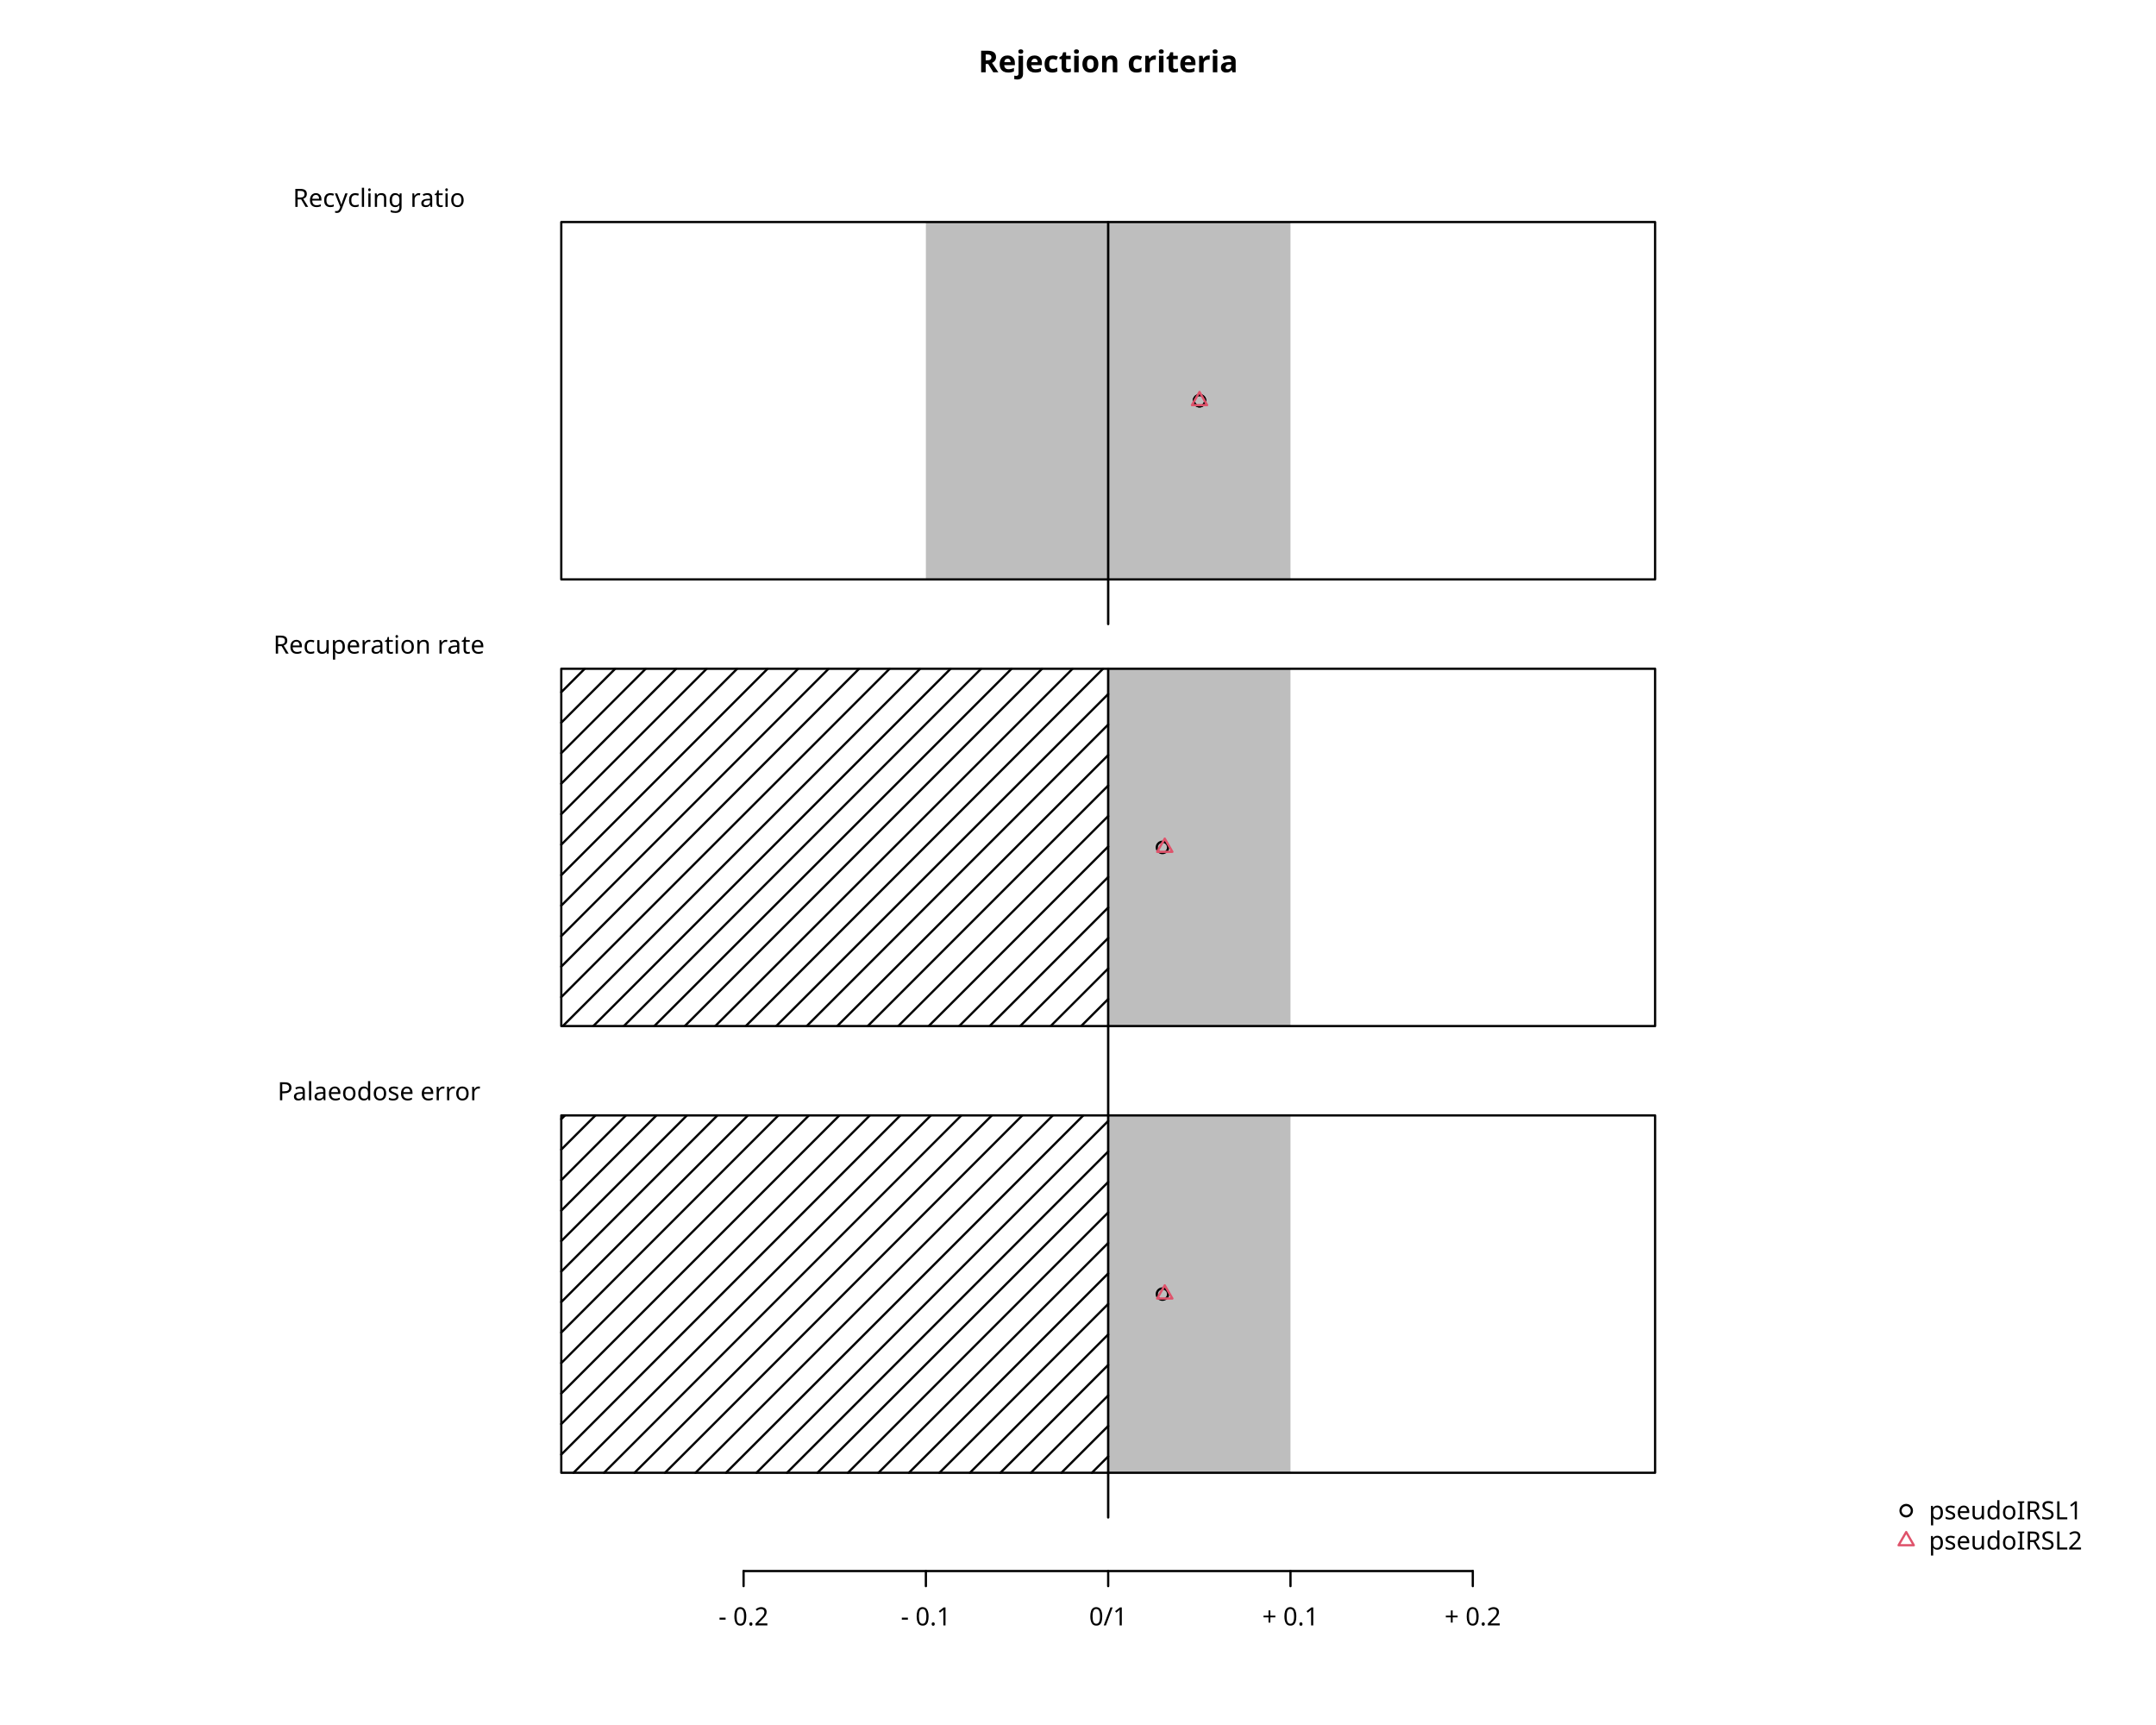
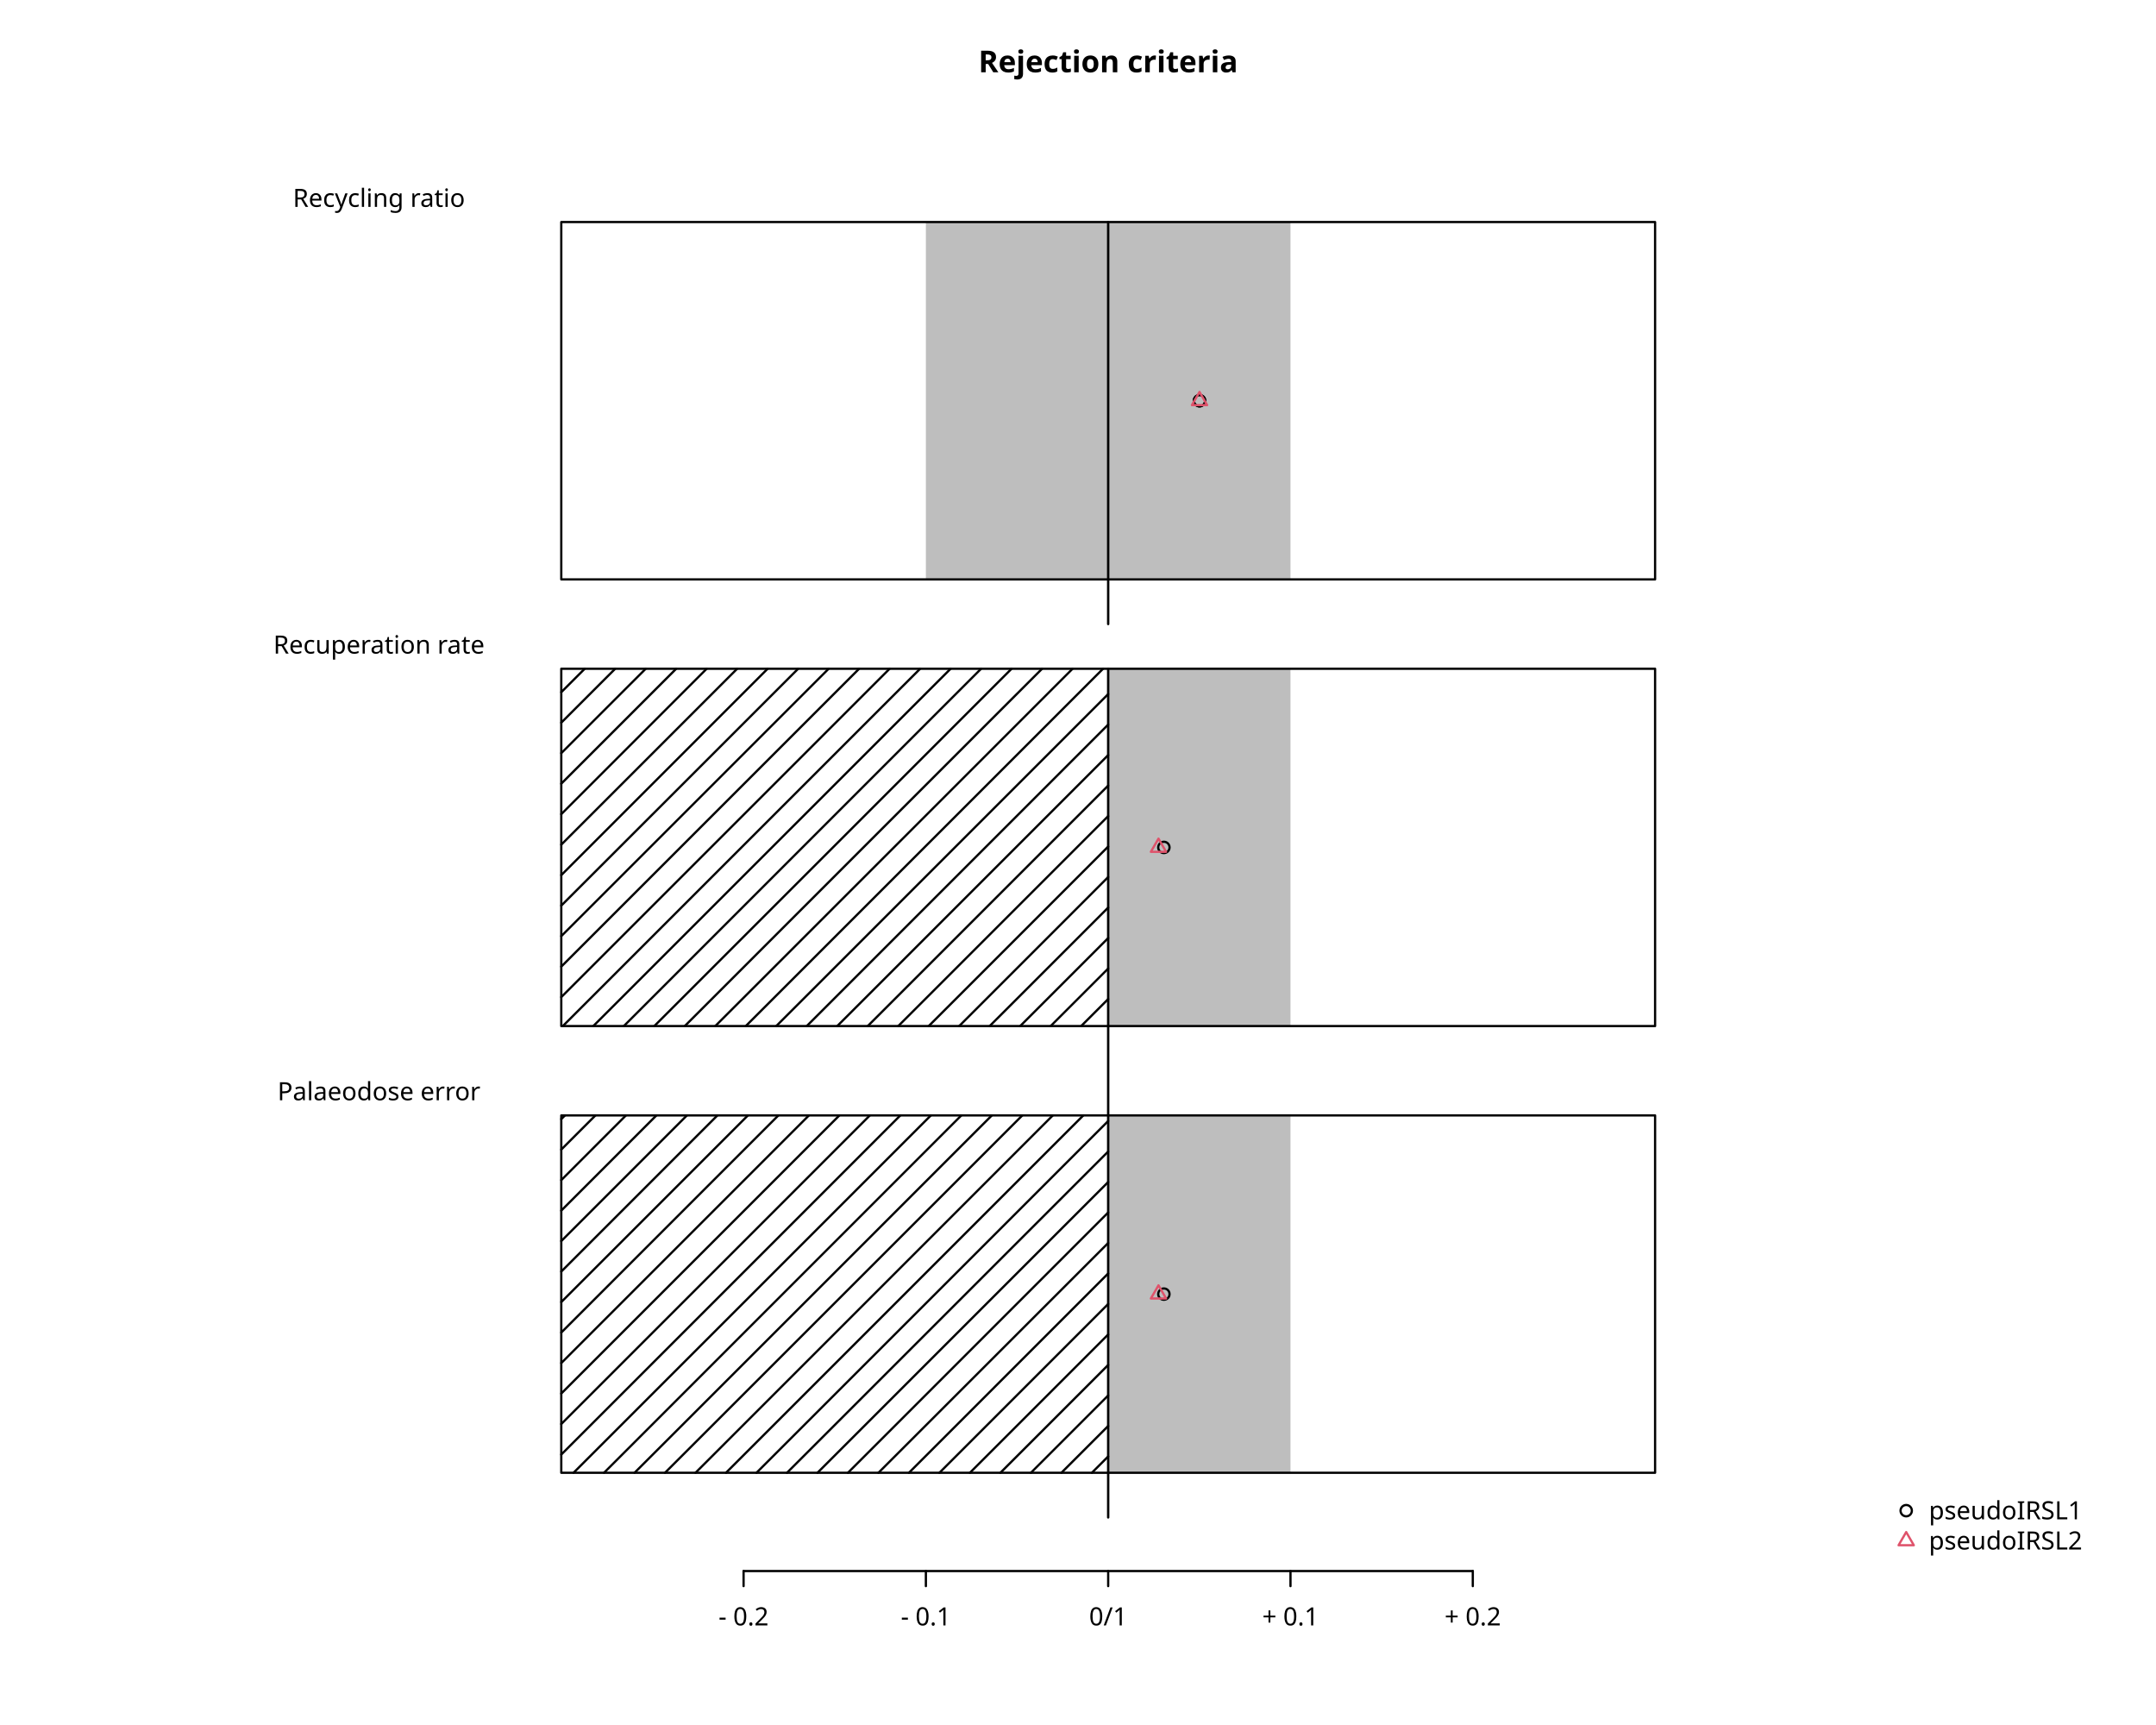
<svg xmlns="http://www.w3.org/2000/svg" class="svglite" data-engine-version="2.0" width="720.00pt" height="576.00pt" viewBox="0 0 720.00 576.00">
  <defs>
    <style type="text/css">
    .svglite line, .svglite polyline, .svglite polygon, .svglite path, .svglite rect, .svglite circle {
      fill: none;
      stroke: #000000;
      stroke-linecap: round;
      stroke-linejoin: round;
      stroke-miterlimit: 10.00;
    }
  </style>
  </defs>
  <rect width="100%" height="100%" style="stroke: none; fill: #FFFFFF;" />
  <defs>
    <clipPath id="cpMC4wMHw3MjAuMDB8MC4wMHw1NzYuMDA=">
      <rect x="0.00" y="0.00" width="720.00" height="576.00" />
    </clipPath>
  </defs>
  <g clip-path="url(#cpMC4wMHw3MjAuMDB8MC4wMHw1NzYuMDA=)">
</g>
  <defs>
    <clipPath id="cpNDEuMzN8Njk4LjgzfDQxLjMzfDUyNC41OQ==">
      <rect x="41.33" y="41.33" width="657.50" height="483.26" />
    </clipPath>
  </defs>
  <g clip-path="url(#cpNDEuMzN8Njk4LjgzfDQxLjMzfDUyNC41OQ==)">
</g>
  <g clip-path="url(#cpMC4wMHw3MjAuMDB8MC4wMHw1NzYuMDA=)">
    <text x="370.08" y="24.13" text-anchor="middle" style="font-size: 10.08px; font-weight: bold; font-family: sans;" textLength="75.07px" lengthAdjust="spacingAndGlyphs">Rejection criteria</text>
    <line x1="248.32" y1="524.59" x2="491.84" y2="524.59" style="stroke-width: 0.75;" />
    <line x1="248.32" y1="524.59" x2="248.32" y2="529.63" style="stroke-width: 0.75;" />
    <line x1="309.20" y1="524.59" x2="309.20" y2="529.63" style="stroke-width: 0.75;" />
    <line x1="370.08" y1="524.59" x2="370.08" y2="529.63" style="stroke-width: 0.75;" />
    <line x1="430.96" y1="524.59" x2="430.96" y2="529.63" style="stroke-width: 0.75;" />
    <line x1="491.84" y1="524.59" x2="491.84" y2="529.63" style="stroke-width: 0.75;" />
    <text x="248.32" y="542.74" text-anchor="middle" style="font-size: 8.40px; font-family: sans;" textLength="16.81px" lengthAdjust="spacingAndGlyphs">- 0.2</text>
    <text x="309.20" y="542.74" text-anchor="middle" style="font-size: 8.40px; font-family: sans;" textLength="16.81px" lengthAdjust="spacingAndGlyphs">- 0.1</text>
    <text x="370.08" y="542.74" text-anchor="middle" style="font-size: 8.40px; font-family: sans;" textLength="11.68px" lengthAdjust="spacingAndGlyphs">0/1</text>
    <text x="430.96" y="542.74" text-anchor="middle" style="font-size: 8.40px; font-family: sans;" textLength="18.92px" lengthAdjust="spacingAndGlyphs">+ 0.1</text>
    <text x="491.84" y="542.74" text-anchor="middle" style="font-size: 8.40px; font-family: sans;" textLength="18.92px" lengthAdjust="spacingAndGlyphs">+ 0.2</text>
  </g>
  <g clip-path="url(#cpNDEuMzN8Njk4LjgzfDQxLjMzfDUyNC41OQ==)">
    <text x="126.56" y="69.08" text-anchor="middle" style="font-size: 8.40px; font-family: sans;" textLength="55.10px" lengthAdjust="spacingAndGlyphs">Recycling ratio</text>
    <polygon points="309.20,193.47 309.20,74.14 430.96,74.14 430.96,193.47 " style="stroke-width: 0.75; stroke: none; fill: #BEBEBE;" />
    <polygon points="187.44,193.47 187.44,74.14 552.72,74.14 552.72,193.47 " style="stroke-width: 0.75; fill: none;" />
    <circle cx="400.58" cy="133.80" r="1.89" style="stroke-width: 0.75;" />
    <circle cx="400.58" cy="133.80" r="1.89" style="stroke-width: 0.75;" />
    <polygon points="400.58,130.87 403.13,135.27 398.04,135.27 " style="stroke-width: 0.75; stroke: #DF536B; fill: none;" />
    <text x="126.56" y="218.24" text-anchor="middle" style="font-size: 8.40px; font-family: sans;" textLength="66.78px" lengthAdjust="spacingAndGlyphs">Recuperation rate</text>
    <polygon points="370.08,342.62 370.08,223.30 430.96,223.30 430.96,342.62 " style="stroke-width: 0.75; stroke: none; fill: #BEBEBE;" />
    <polygon points="187.44,342.62 187.44,223.30 552.72,223.30 552.72,342.62 " style="stroke-width: 0.75; fill: none;" />
    <line x1="187.44" y1="231.13" x2="195.27" y2="223.30" style="stroke-width: 0.75;" />
    <line x1="187.44" y1="241.31" x2="205.45" y2="223.30" style="stroke-width: 0.75;" />
    <line x1="187.44" y1="251.49" x2="215.64" y2="223.30" style="stroke-width: 0.75;" />
    <line x1="187.44" y1="261.68" x2="225.82" y2="223.30" style="stroke-width: 0.75;" />
    <line x1="187.44" y1="271.86" x2="236.00" y2="223.30" style="stroke-width: 0.75;" />
    <line x1="187.44" y1="282.04" x2="246.18" y2="223.30" style="stroke-width: 0.75;" />
    <line x1="187.44" y1="292.22" x2="256.36" y2="223.30" style="stroke-width: 0.75;" />
    <line x1="187.44" y1="302.40" x2="266.55" y2="223.30" style="stroke-width: 0.75;" />
    <line x1="187.44" y1="312.59" x2="276.73" y2="223.30" style="stroke-width: 0.75;" />
    <line x1="187.44" y1="322.77" x2="286.91" y2="223.30" style="stroke-width: 0.75;" />
    <line x1="187.44" y1="332.95" x2="297.09" y2="223.30" style="stroke-width: 0.75;" />
    <line x1="187.95" y1="342.62" x2="307.28" y2="223.30" style="stroke-width: 0.75;" />
    <line x1="198.13" y1="342.62" x2="317.46" y2="223.30" style="stroke-width: 0.75;" />
    <line x1="208.32" y1="342.62" x2="327.64" y2="223.30" style="stroke-width: 0.75;" />
    <line x1="218.50" y1="342.62" x2="337.82" y2="223.30" style="stroke-width: 0.75;" />
    <line x1="228.68" y1="342.62" x2="348.01" y2="223.30" style="stroke-width: 0.75;" />
    <line x1="238.86" y1="342.62" x2="358.19" y2="223.30" style="stroke-width: 0.75;" />
    <line x1="249.05" y1="342.62" x2="368.37" y2="223.30" style="stroke-width: 0.75;" />
    <line x1="259.23" y1="342.62" x2="370.08" y2="231.77" style="stroke-width: 0.75;" />
    <line x1="269.41" y1="342.62" x2="370.08" y2="241.95" style="stroke-width: 0.75;" />
    <line x1="279.59" y1="342.62" x2="370.08" y2="252.13" style="stroke-width: 0.75;" />
    <line x1="289.78" y1="342.62" x2="370.08" y2="262.32" style="stroke-width: 0.75;" />
    <line x1="299.96" y1="342.62" x2="370.08" y2="272.50" style="stroke-width: 0.75;" />
    <line x1="310.14" y1="342.62" x2="370.08" y2="282.68" style="stroke-width: 0.75;" />
    <line x1="320.32" y1="342.62" x2="370.08" y2="292.86" style="stroke-width: 0.75;" />
    <line x1="330.50" y1="342.62" x2="370.08" y2="303.05" style="stroke-width: 0.75;" />
    <line x1="340.69" y1="342.62" x2="370.08" y2="313.23" style="stroke-width: 0.75;" />
    <line x1="350.87" y1="342.62" x2="370.08" y2="323.41" style="stroke-width: 0.75;" />
    <line x1="361.05" y1="342.62" x2="370.08" y2="333.59" style="stroke-width: 0.75;" />
    <polygon points="187.44,342.62 187.44,223.30 370.08,223.30 370.08,342.62 " style="stroke-width: 0.75; stroke: none; fill: none;" />
-     <circle cx="388.20" cy="282.96" r="1.89" style="stroke-width: 0.75;" />
-     <polygon points="388.97,280.02 391.52,284.43 386.43,284.43 " style="stroke-width: 0.75; stroke: #DF536B; fill: none;" />
+     <circle cx="388.68" cy="282.96" r="1.89" style="stroke-width: 0.75;" />
+     <polygon points="386.88,280.02 389.42,284.43 384.33,284.43 " style="stroke-width: 0.75; stroke: #DF536B; fill: none;" />
    <text x="126.56" y="367.39" text-anchor="middle" style="font-size: 8.40px; font-family: sans;" textLength="64.45px" lengthAdjust="spacingAndGlyphs">Palaeodose error</text>
    <polygon points="370.08,491.78 370.08,372.45 430.96,372.45 430.96,491.78 " style="stroke-width: 0.75; stroke: none; fill: #BEBEBE;" />
    <polygon points="187.44,491.78 187.44,372.45 552.72,372.45 552.72,491.78 " style="stroke-width: 0.75; fill: none;" />
    <line x1="187.44" y1="373.68" x2="188.67" y2="372.45" style="stroke-width: 0.75;" />
    <line x1="187.44" y1="383.86" x2="198.85" y2="372.45" style="stroke-width: 0.75;" />
    <line x1="187.44" y1="394.05" x2="209.03" y2="372.45" style="stroke-width: 0.75;" />
    <line x1="187.44" y1="404.23" x2="219.21" y2="372.45" style="stroke-width: 0.75;" />
    <line x1="187.44" y1="414.41" x2="229.40" y2="372.45" style="stroke-width: 0.75;" />
    <line x1="187.44" y1="424.59" x2="239.58" y2="372.45" style="stroke-width: 0.75;" />
    <line x1="187.44" y1="434.77" x2="249.76" y2="372.45" style="stroke-width: 0.75;" />
    <line x1="187.44" y1="444.96" x2="259.94" y2="372.45" style="stroke-width: 0.75;" />
    <line x1="187.44" y1="455.14" x2="270.13" y2="372.45" style="stroke-width: 0.75;" />
    <line x1="187.44" y1="465.32" x2="280.31" y2="372.45" style="stroke-width: 0.75;" />
    <line x1="187.44" y1="475.50" x2="290.49" y2="372.45" style="stroke-width: 0.75;" />
    <line x1="187.44" y1="485.69" x2="300.67" y2="372.45" style="stroke-width: 0.75;" />
    <line x1="191.53" y1="491.78" x2="310.86" y2="372.45" style="stroke-width: 0.75;" />
    <line x1="201.71" y1="491.78" x2="321.04" y2="372.45" style="stroke-width: 0.75;" />
    <line x1="211.90" y1="491.78" x2="331.22" y2="372.45" style="stroke-width: 0.75;" />
    <line x1="222.08" y1="491.78" x2="341.40" y2="372.45" style="stroke-width: 0.75;" />
    <line x1="232.26" y1="491.78" x2="351.58" y2="372.45" style="stroke-width: 0.75;" />
    <line x1="242.44" y1="491.78" x2="361.77" y2="372.45" style="stroke-width: 0.75;" />
    <line x1="252.63" y1="491.78" x2="370.08" y2="374.32" style="stroke-width: 0.75;" />
    <line x1="262.81" y1="491.78" x2="370.08" y2="384.51" style="stroke-width: 0.75;" />
    <line x1="272.99" y1="491.78" x2="370.08" y2="394.69" style="stroke-width: 0.75;" />
    <line x1="283.17" y1="491.78" x2="370.08" y2="404.87" style="stroke-width: 0.75;" />
    <line x1="293.35" y1="491.78" x2="370.08" y2="415.05" style="stroke-width: 0.75;" />
    <line x1="303.54" y1="491.78" x2="370.08" y2="425.23" style="stroke-width: 0.75;" />
    <line x1="313.72" y1="491.78" x2="370.08" y2="435.42" style="stroke-width: 0.75;" />
    <line x1="323.90" y1="491.78" x2="370.08" y2="445.60" style="stroke-width: 0.75;" />
    <line x1="334.08" y1="491.78" x2="370.08" y2="455.78" style="stroke-width: 0.75;" />
    <line x1="344.27" y1="491.78" x2="370.08" y2="465.96" style="stroke-width: 0.75;" />
    <line x1="354.45" y1="491.78" x2="370.08" y2="476.15" style="stroke-width: 0.75;" />
    <line x1="364.63" y1="491.78" x2="370.08" y2="486.33" style="stroke-width: 0.75;" />
    <polygon points="187.44,491.78 187.44,372.45 370.08,372.45 370.08,491.78 " style="stroke-width: 0.75; stroke: none; fill: none;" />
-     <circle cx="388.20" cy="432.12" r="1.89" style="stroke-width: 0.75;" />
-     <polygon points="388.97,429.18 391.52,433.59 386.43,433.59 " style="stroke-width: 0.75; stroke: #DF536B; fill: none;" />
+     <circle cx="388.68" cy="432.12" r="1.89" style="stroke-width: 0.75;" />
+     <polygon points="386.88,429.18 389.42,433.59 384.33,433.59 " style="stroke-width: 0.75; stroke: #DF536B; fill: none;" />
    <polyline points="370.08,506.69 370.08,223.30 " style="stroke-width: 0.79;" />
    <polyline points="370.08,208.38 370.08,74.14 " style="stroke-width: 0.79;" />
    <circle cx="636.58" cy="504.43" r="1.89" style="stroke-width: 0.75;" />
    <polygon points="636.58,511.57 639.12,515.98 634.03,515.98 " style="stroke-width: 0.75; stroke: #DF536B; fill: none;" />
    <text x="644.14" y="507.32" style="font-size: 8.40px; font-family: sans;" textLength="50.91px" lengthAdjust="spacingAndGlyphs">pseudoIRSL1</text>
    <text x="644.14" y="517.40" style="font-size: 8.40px; font-family: sans;" textLength="50.91px" lengthAdjust="spacingAndGlyphs">pseudoIRSL2</text>
  </g>
</svg>
